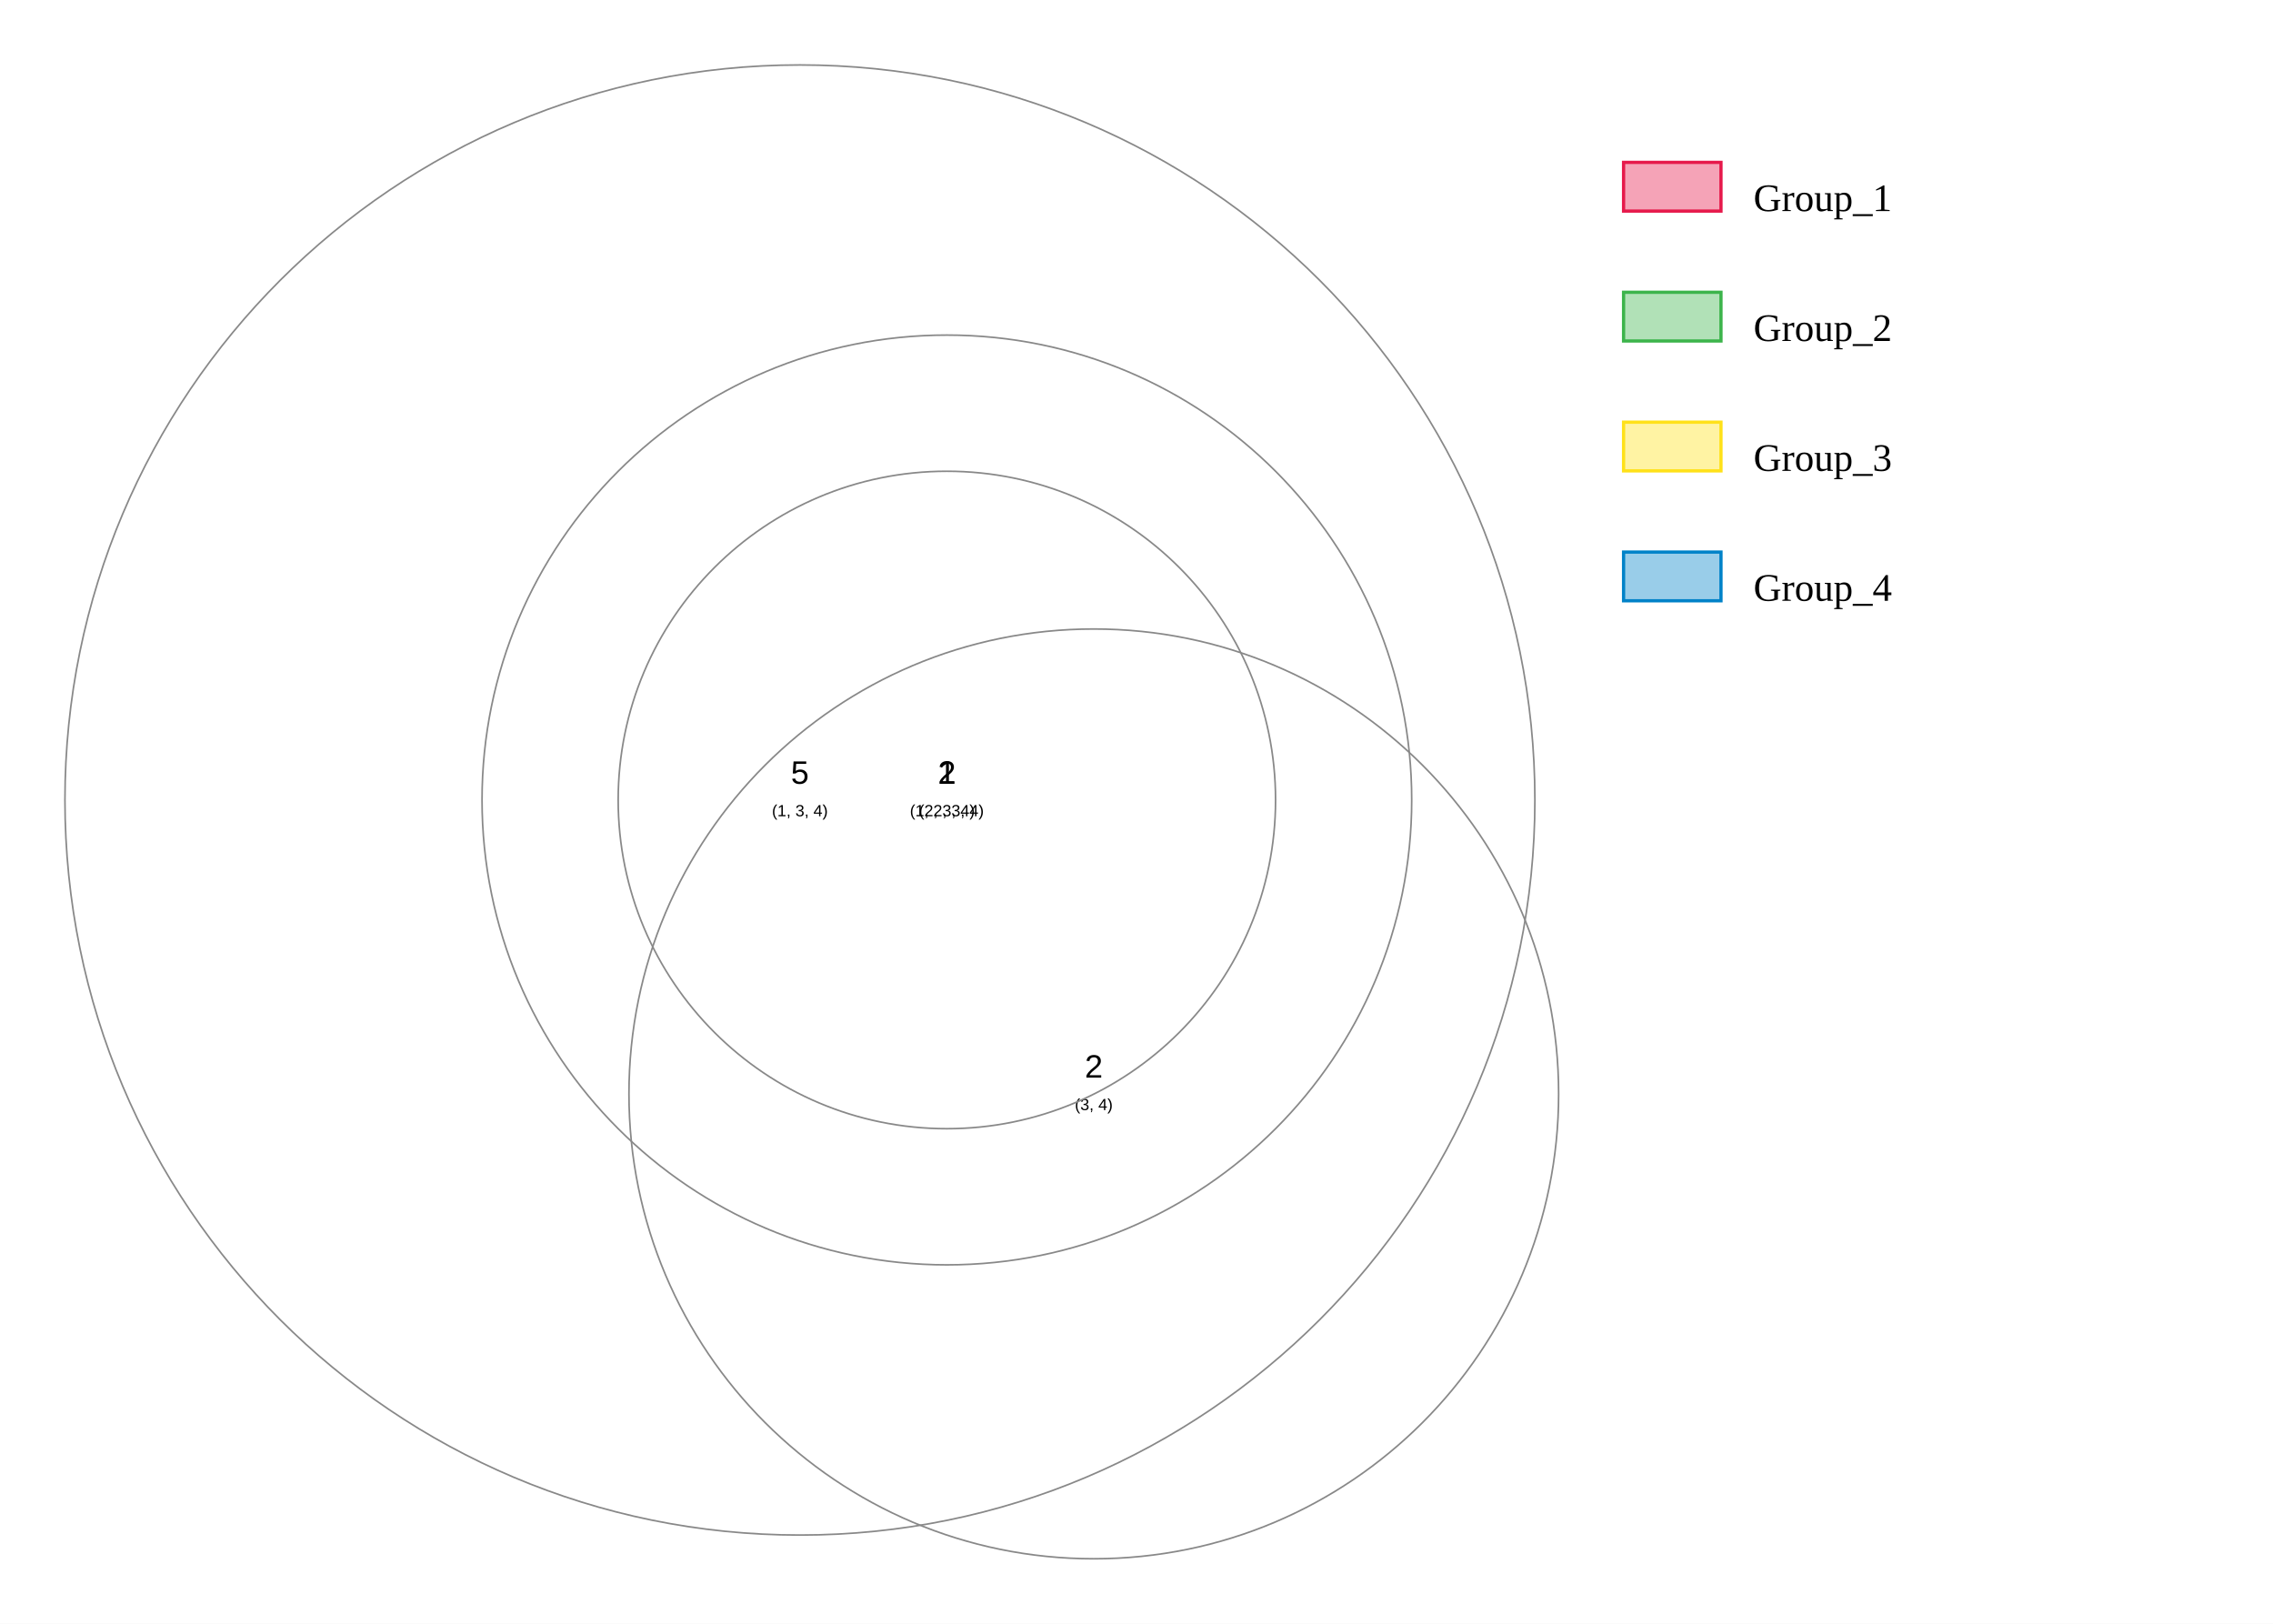
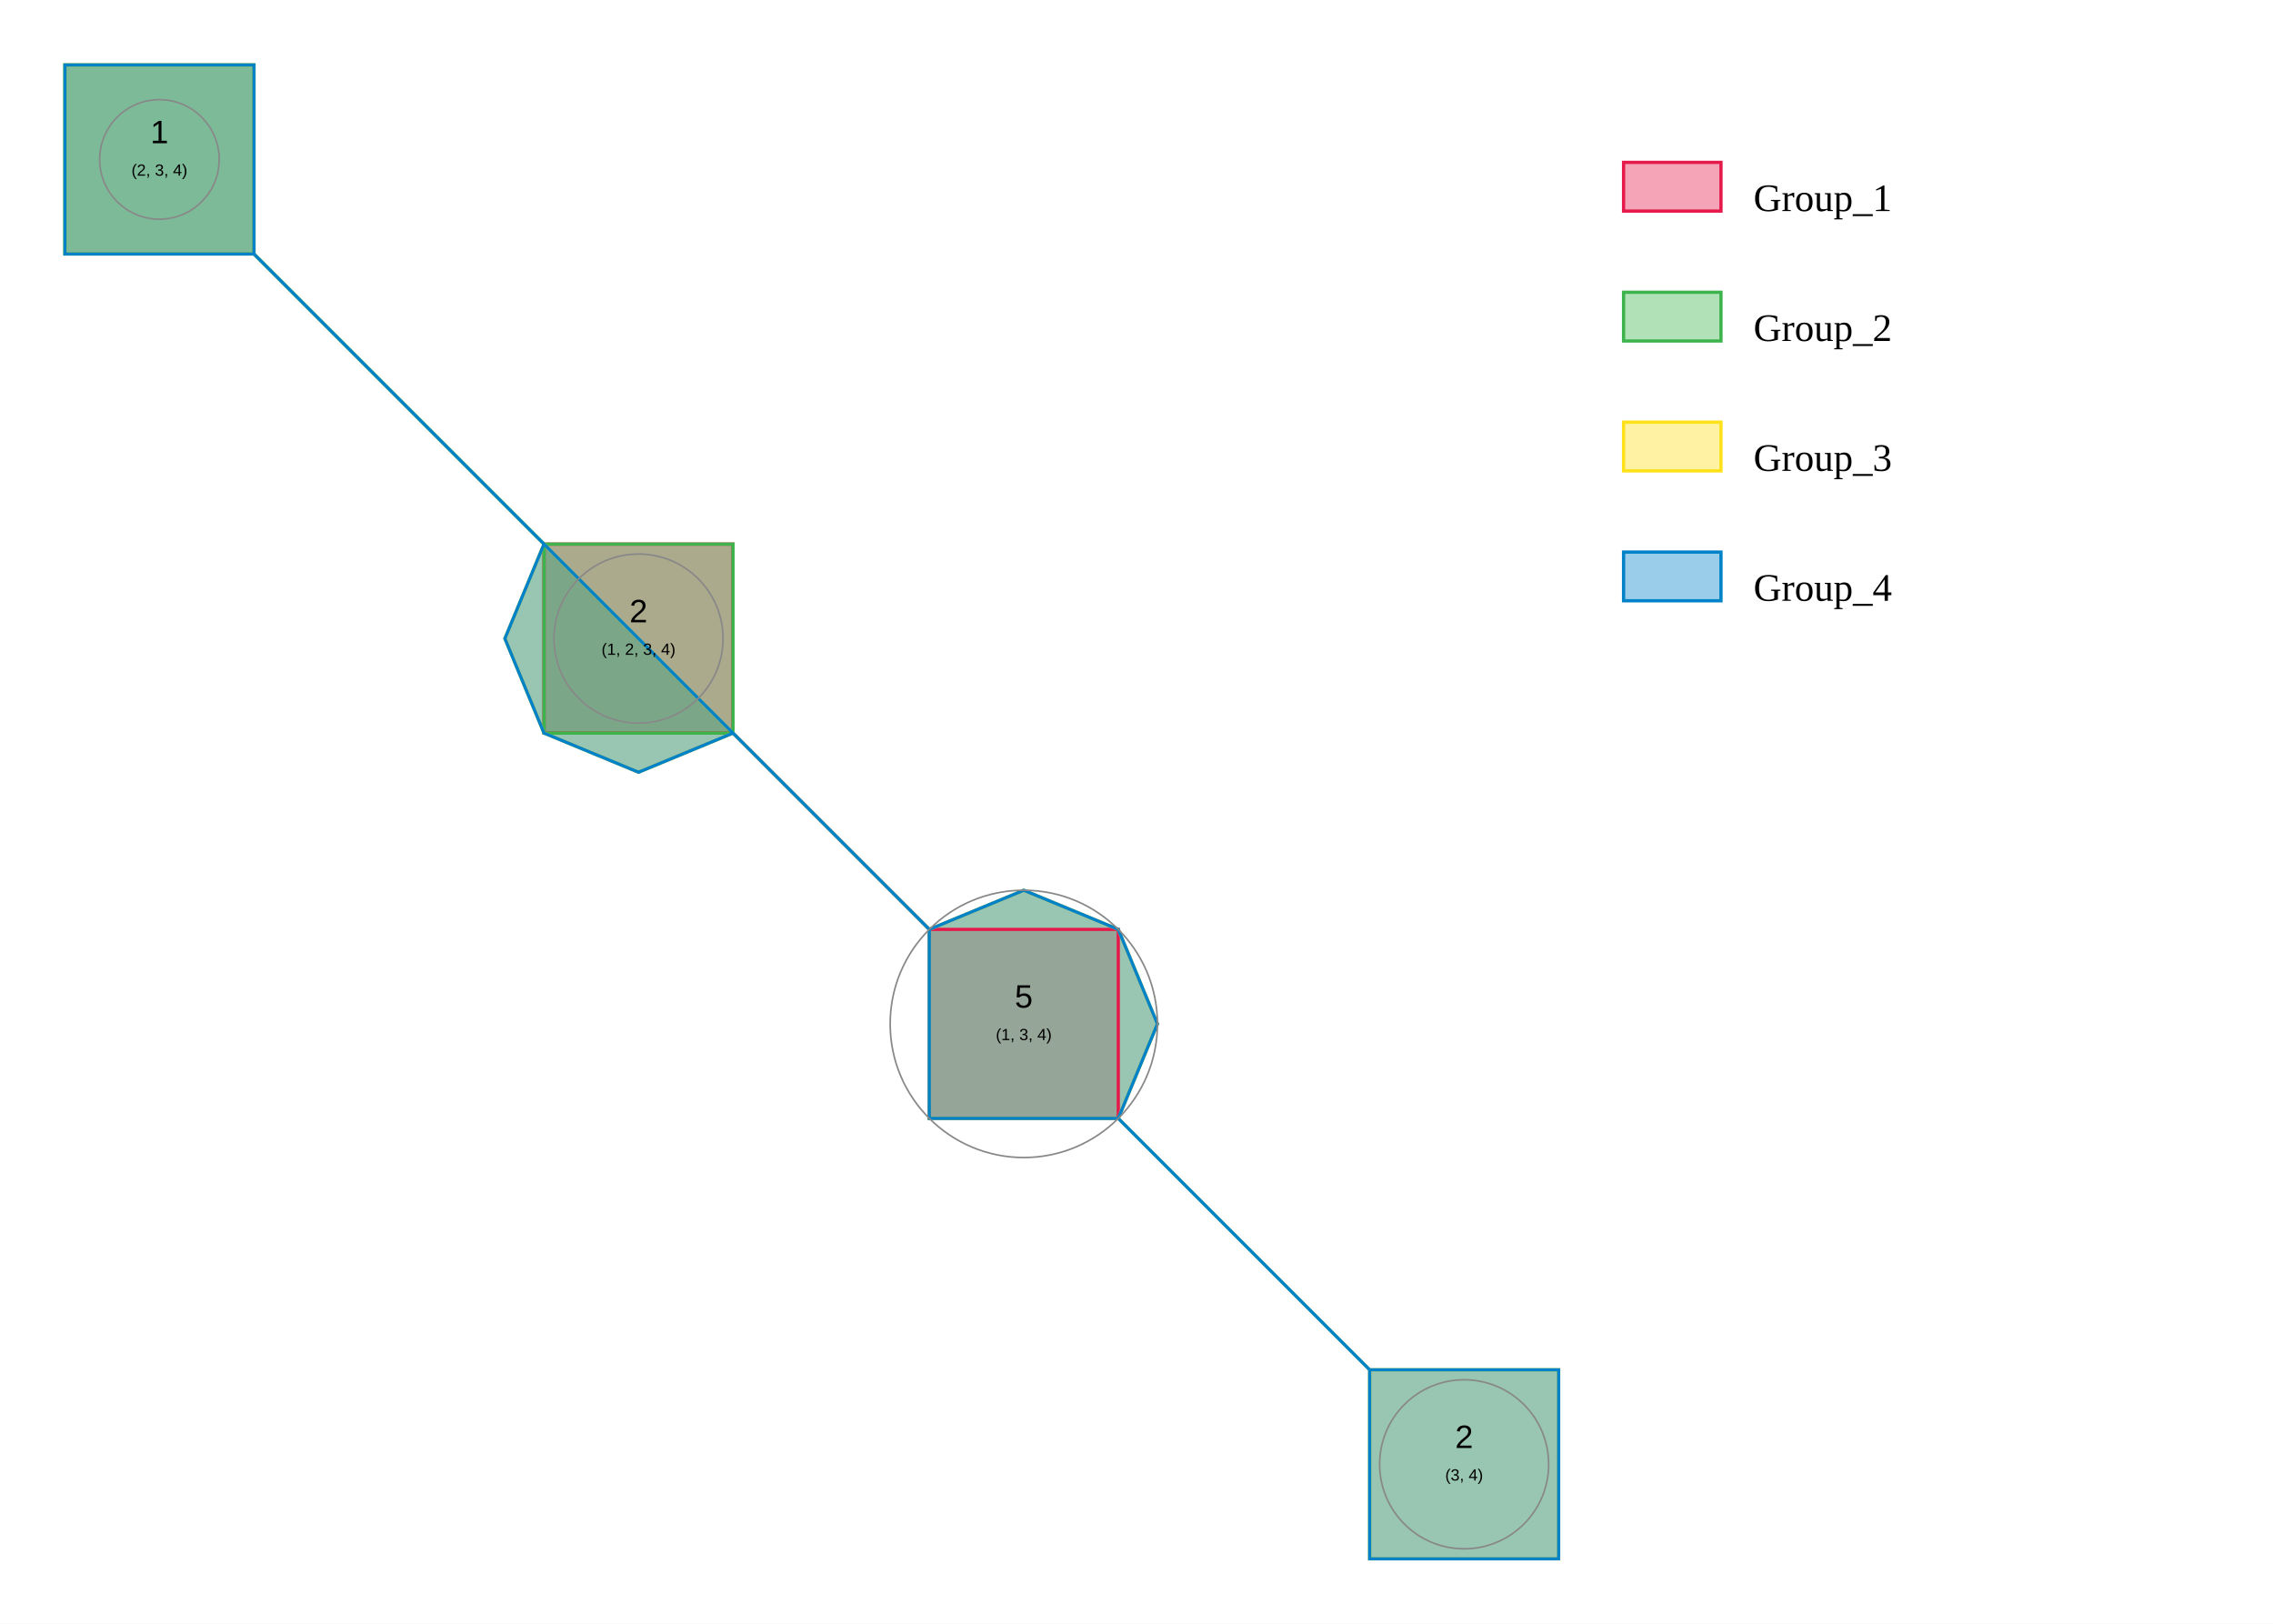
- <svg xmlns="http://www.w3.org/2000/svg" viewBox="0 0 700 500">
+ <svg xmlns="http://www.w3.org/2000/svg" xmlns:xlink="http://www.w3.org/1999/xlink" viewBox="0 0 700 500">
  <defs>
    <style type="text/css">
  .borderLine {
	   stroke: none;
	   fill-opacity: 0.4;
  }
  .outLine {
	   stroke-width: 1;
	   fill: none;
  }
  .circle {
	   stroke: #888888;
	   stroke-width: 0.5;
	   fill: none;
    pointer-events: all;
  }
  .spcircle {
	   stroke: #FF2222;
	   stroke-width: 1;
	   fill: #000000;
	   opacity: 0.2;
    pointer-events: all;
  }
  .tLabel {
	   font-family: Arial;
    pointer-events: none;
	   font-size: 14px;
	   text-anchor: middle;
	   alignment-baseline: central;
  }
  .nLabel {
	   font-family: Arial;
    pointer-events: none;
	   font-size: 10px;
	   text-anchor: middle;
	   alignment-baseline: central;
  }
  .belong {
	   font-family: Arial;
    pointer-events: none;
	   font-size: 5px;
	   text-anchor: middle;
	   alignment-baseline: central;
  }
  .p0{
    stroke: none;
    fill: #e6194b;
  }
  .q0{
    fill: none;
    stroke: #e6194b;
  }
  .p1{
    stroke: none;
    fill: #3cb44b;
  }
  .q1{
    fill: none;
    stroke: #3cb44b;
  }
  .p2{
    stroke: none;
    fill: #ffe119;
  }
  .q2{
    fill: none;
    stroke: #ffe119;
  }
  .p3{
    stroke: none;
    fill: #0082c8;
  }
  .q3{
    fill: none;
    stroke: #0082c8;
  }

</style>
+     <symbol id="bl0">
+       <path d="M 225.74 225.74 L 225.74 225.74 L 225.74 167.54 L 167.54 167.54 L 167.54 225.74 L 225.74 225.74 L 286.19 286.19 L 286.19 344.39 L 344.39 344.39 L 344.39 286.19 L 286.19 286.19 Z" />
+     </symbol>
+     <symbol id="bl1">
+       <path d="M 78.20 78.20 L 78.20 78.20 L 78.20 20.00 L 20.00 20.00 L 20.00 78.20 L 78.20 78.20 L 167.54 167.54 L 167.54 225.74 L 225.74 225.74 L 225.74 167.54 L 167.54 167.54 Z" />
+     </symbol>
+     <symbol id="bl2">
+       <path d="M 78.20 78.20 L 78.20 78.20 L 78.20 20.00 L 20.00 20.00 L 20.00 78.20 L 78.20 78.20 L 167.54 167.54 L 155.49 196.64 L 167.54 225.74 L 196.64 237.79 L 225.74 225.74 L 286.19 286.19 L 286.19 344.39 L 344.39 344.39 L 421.80 421.80 L 421.80 480.00 L 480.00 480.00 L 480.00 421.80 L 421.80 421.80 L 344.39 344.39 L 356.44 315.29 L 344.39 286.19 L 315.29 274.14 L 286.19 286.19 L 182.19 182.19 Z" />
+     </symbol>
+     <symbol id="bl3">
+       <path d="M 78.20 78.20 L 78.20 78.20 L 78.20 20.00 L 20.00 20.00 L 20.00 78.20 L 78.20 78.20 L 167.54 167.54 L 155.49 196.64 L 167.54 225.74 L 196.64 237.79 L 225.74 225.74 L 286.19 286.19 L 286.19 344.39 L 344.39 344.39 L 421.80 421.80 L 421.80 480.00 L 480.00 480.00 L 480.00 421.80 L 421.80 421.80 L 344.39 344.39 L 356.44 315.29 L 344.39 286.19 L 315.29 274.14 L 286.19 286.19 L 182.19 182.19 Z" />
+     </symbol>
  </defs>
  <rect width="700" height="500" style="fill:#fff;stroke-width:0" />
-   <circle class="circle" cx="336.847" cy="336.842" r="143.153" />
-   <text class="nLabel" x="336.85" y="331.84">2</text>
-   <text class="belong" x="336.85" y="341.84">(3, 4)</text>
-   <circle class="circle" cx="246.345" cy="246.35" r="226.345" />
-   <text class="nLabel" x="246.34" y="241.35">5</text>
-   <text class="belong" x="246.34" y="251.35">(1, 3, 4)</text>
-   <circle class="circle" cx="291.601" cy="246.337" r="101.224" />
-   <text class="nLabel" x="291.60" y="241.34">1</text>
-   <text class="belong" x="291.60" y="251.34">(2, 3, 4)</text>
-   <circle class="circle" cx="291.601" cy="246.337" r="143.153" />
-   <text class="nLabel" x="291.60" y="241.34">2</text>
-   <text class="belong" x="291.60" y="251.34">(1, 2, 3, 4)</text>
+   <use class="p0 borderLine" xlink:href="#bl0" />
+   <use class="p1 borderLine" xlink:href="#bl1" />
+   <use class="p2 borderLine" xlink:href="#bl2" />
+   <use class="p3 borderLine" xlink:href="#bl3" />
+   <use class="q0 outLine" xlink:href="#bl0" />
+   <use class="q1 outLine" xlink:href="#bl1" />
+   <use class="q2 outLine" xlink:href="#bl2" />
+   <use class="q3 outLine" xlink:href="#bl3" />
+   <circle class="circle" cx="450.902" cy="450.902" r="26.026" />
+   <text class="nLabel" x="450.90" y="445.90">2</text>
+   <text class="belong" x="450.90" y="455.90">(3, 4)</text>
+   <circle class="circle" cx="315.292" cy="315.292" r="41.151" />
+   <text class="nLabel" x="315.29" y="310.29">5</text>
+   <text class="belong" x="315.29" y="320.29">(1, 3, 4)</text>
+   <circle class="circle" cx="49.098" cy="49.098" r="18.403" />
+   <text class="nLabel" x="49.10" y="44.10">1</text>
+   <text class="belong" x="49.10" y="54.10">(2, 3, 4)</text>
+   <circle class="circle" cx="196.638" cy="196.638" r="26.026" />
+   <text class="nLabel" x="196.64" y="191.64">2</text>
+   <text class="belong" x="196.64" y="201.64">(1, 2, 3, 4)</text>
  <rect class="p0 borderLine" data-nbit="0" x="500.00" y="50.00" width="30.00" height="15.00" />
  <rect class="q0" x="500.00" y="50.00" width="30.00" height="15.00" />
  <text class="legend" x="540.00" y="65.00">Group_1</text>
  <rect class="p1 borderLine" data-nbit="1" x="500.00" y="90.00" width="30.00" height="15.00" />
  <rect class="q1" x="500.00" y="90.00" width="30.00" height="15.00" />
  <text class="legend" x="540.00" y="105.00">Group_2</text>
  <rect class="p2 borderLine" data-nbit="2" x="500.00" y="130.00" width="30.00" height="15.00" />
  <rect class="q2" x="500.00" y="130.00" width="30.00" height="15.00" />
  <text class="legend" x="540.00" y="145.00">Group_3</text>
  <rect class="p3 borderLine" data-nbit="3" x="500.00" y="170.00" width="30.00" height="15.00" />
  <rect class="q3" x="500.00" y="170.00" width="30.00" height="15.00" />
  <text class="legend" x="540.00" y="185.00">Group_4</text>
</svg>
